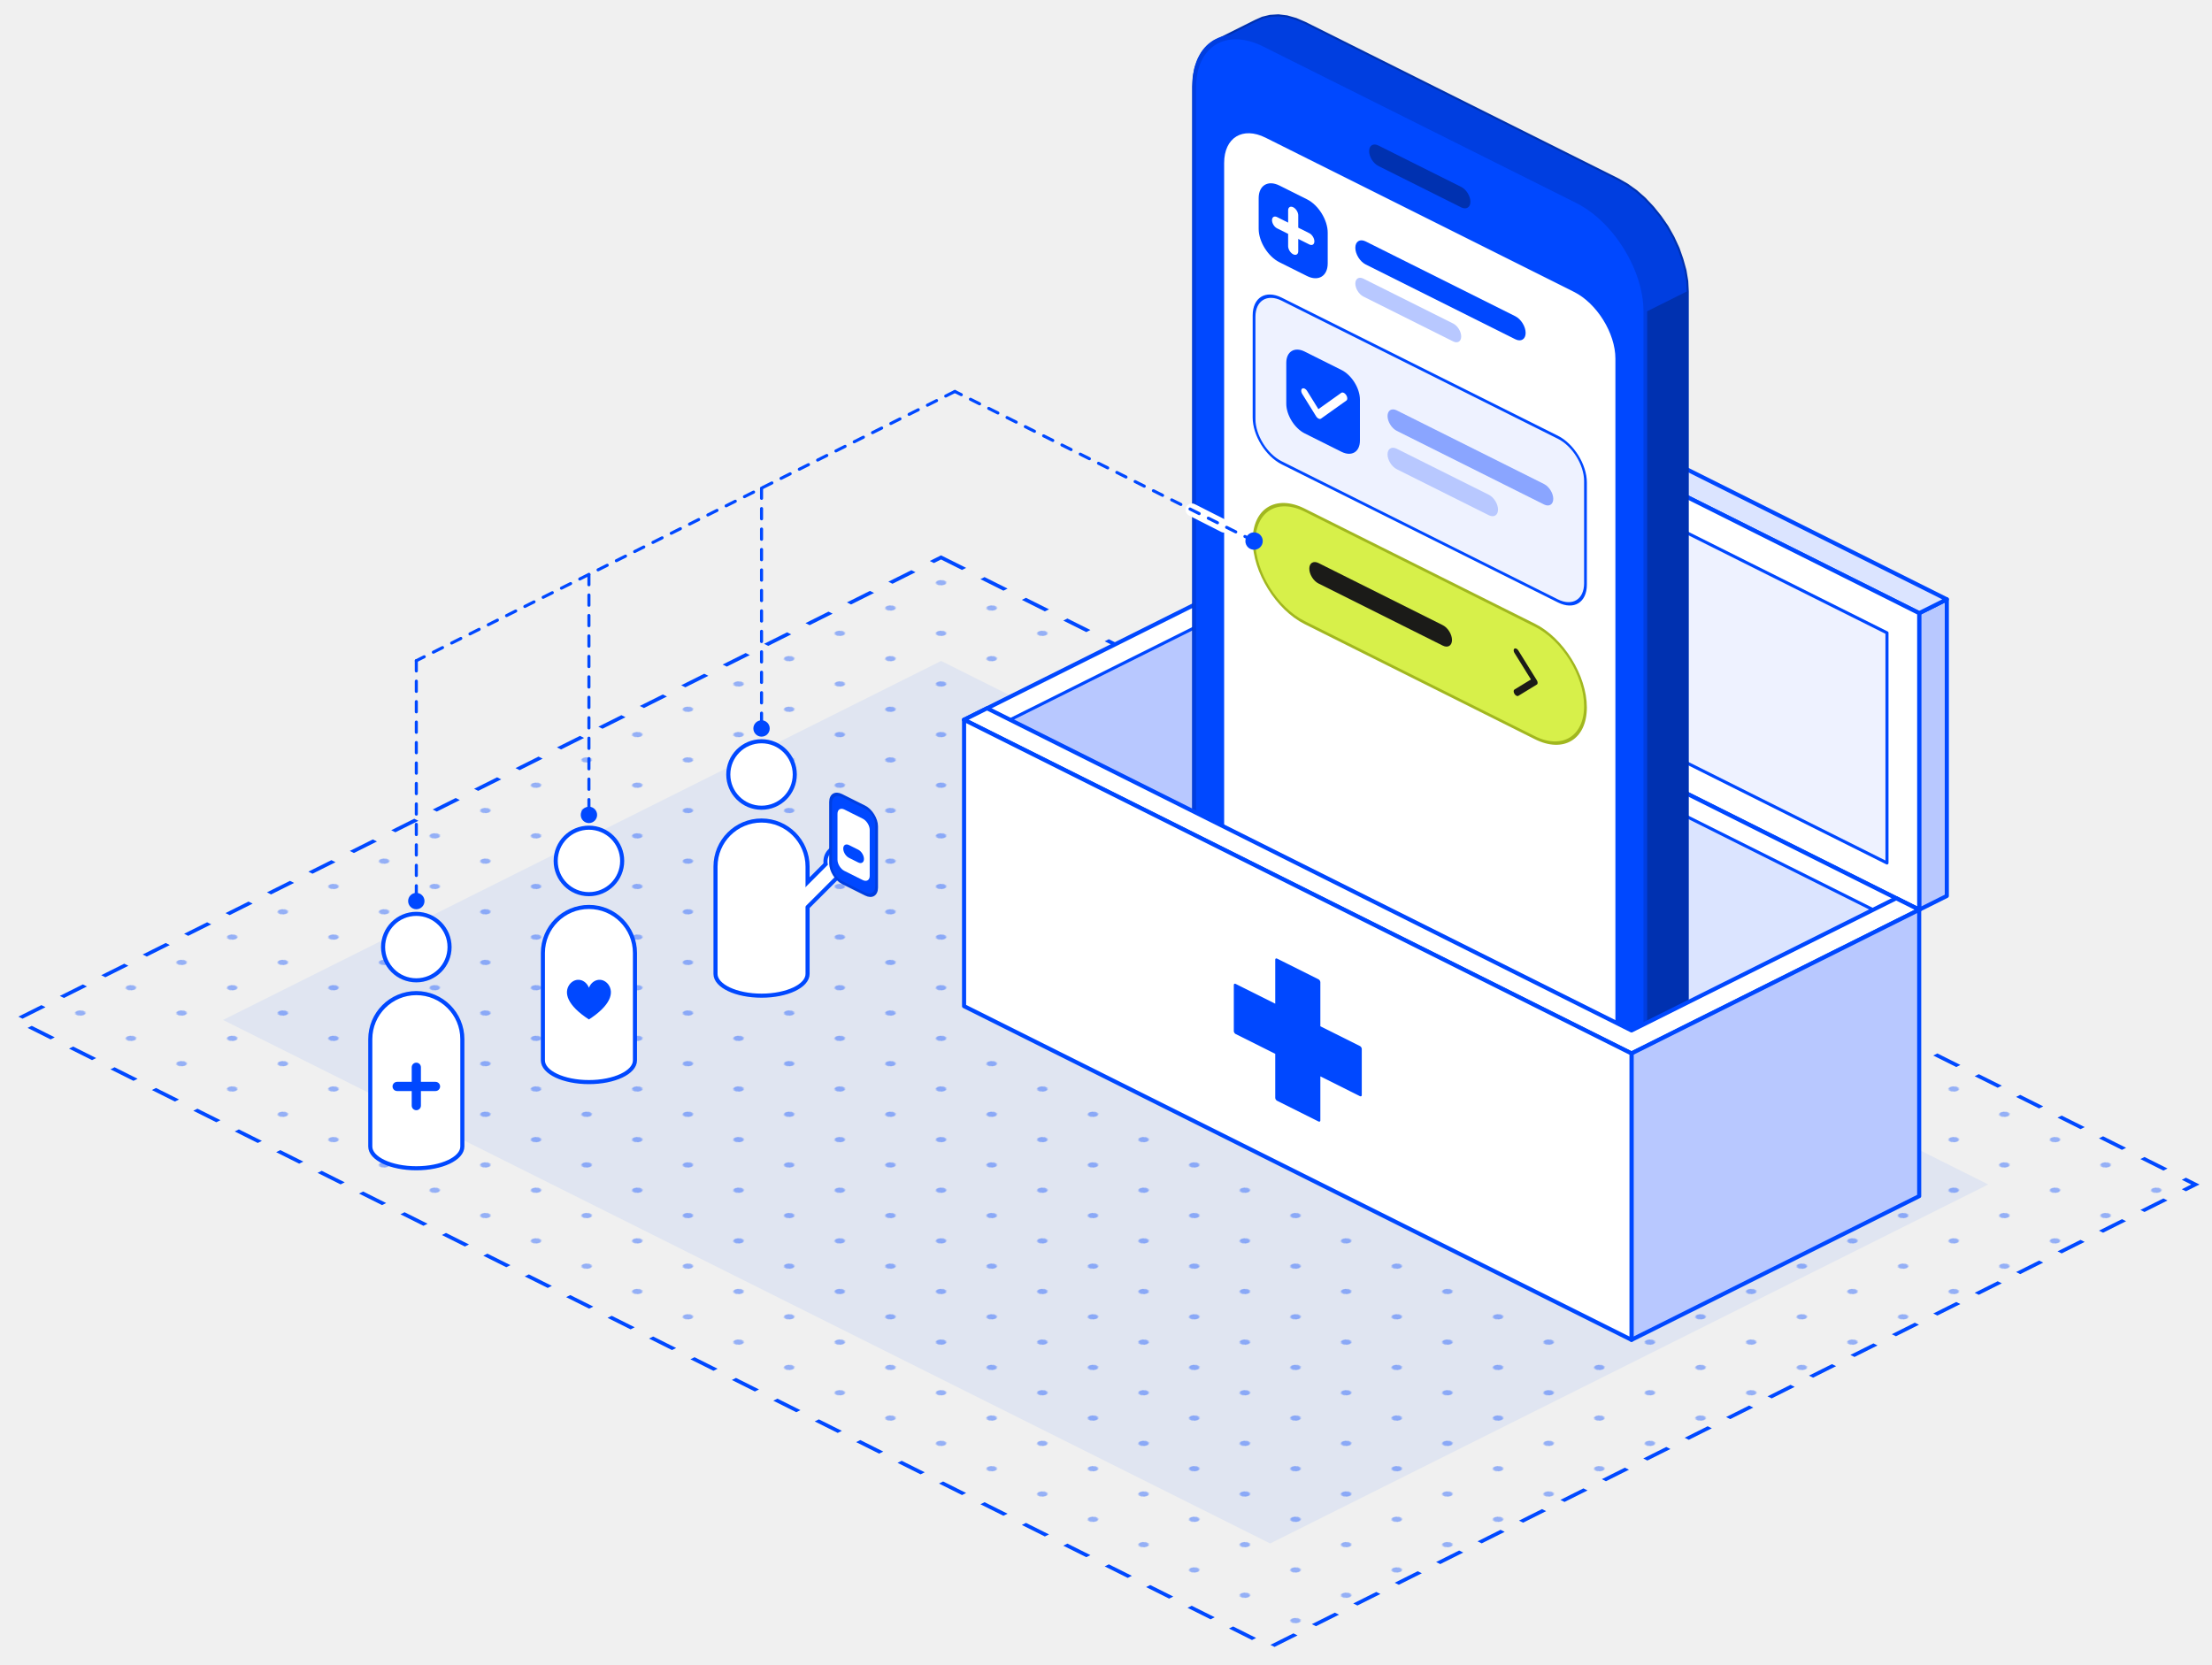
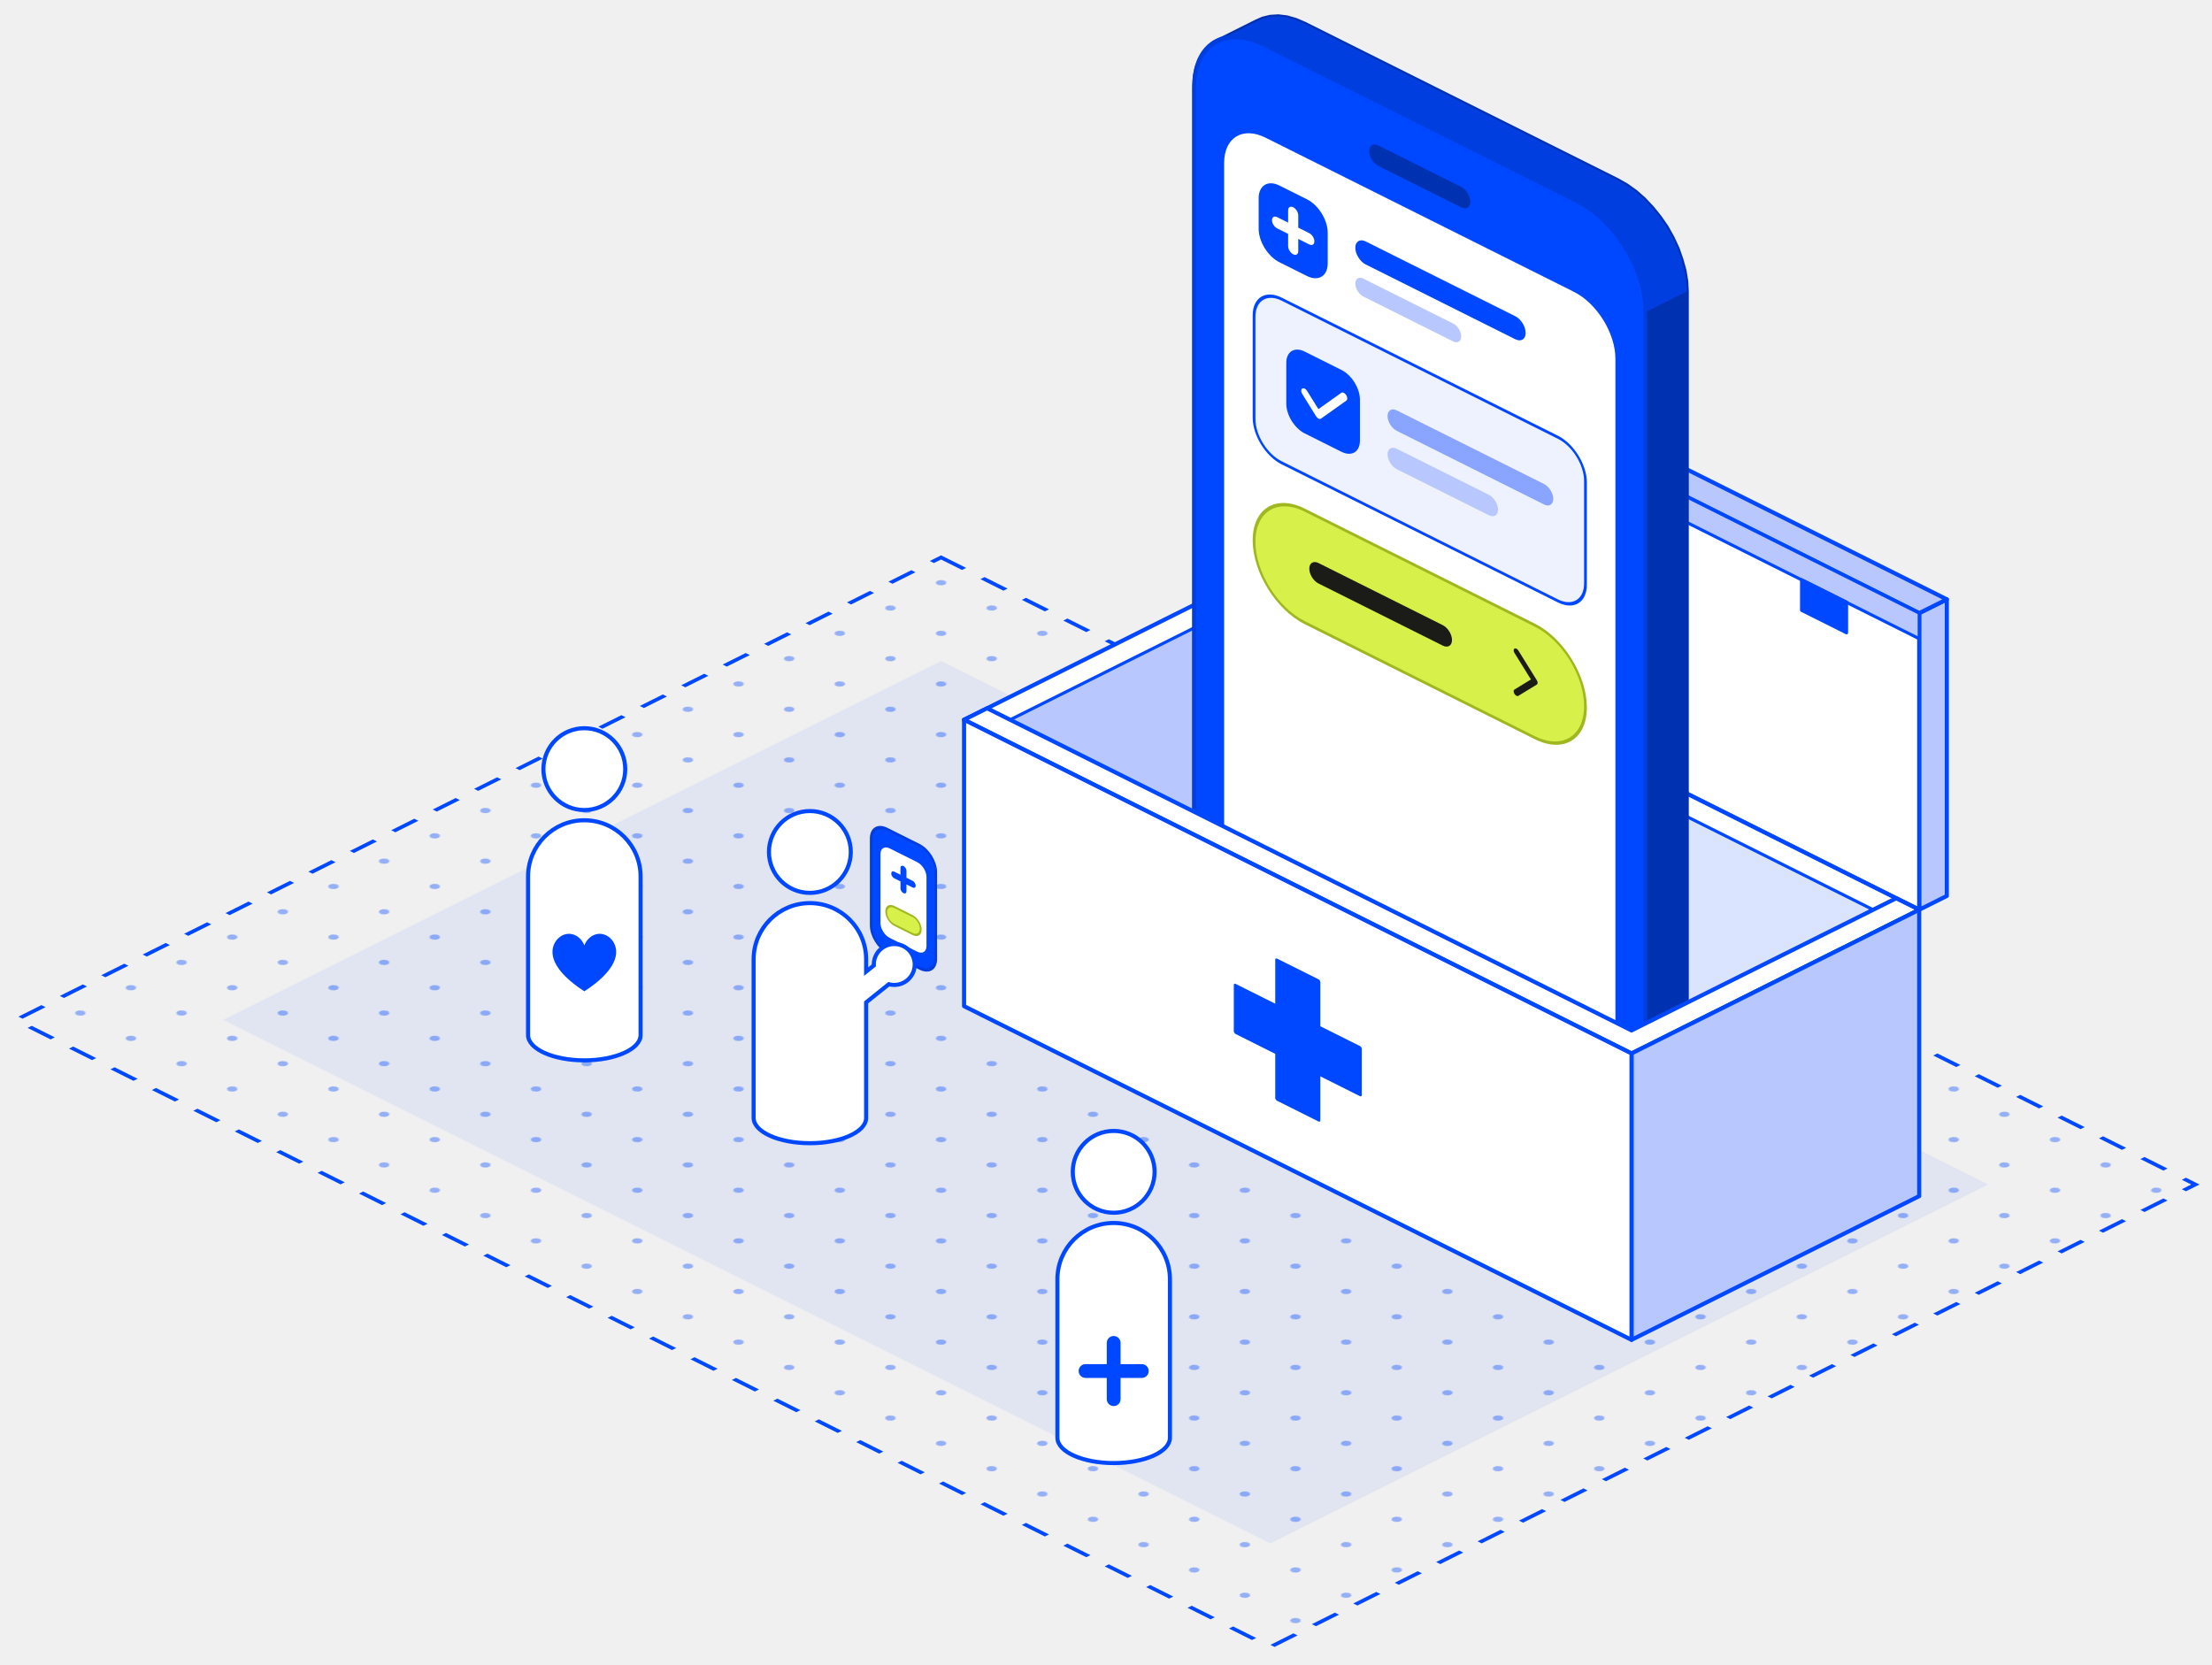
- <svg xmlns="http://www.w3.org/2000/svg" viewBox="-512 -191 865 651" role="img" aria-label="Isometric illustration for HealthTech product design. A white medical case with a blue cross stands open on a dotted floor, its lid up, and a solid blue phone rises out of it showing a care app: a cross badge, a plain consent request with a ticked box, and one lime next-step button. A dashed line runs from that button to three people standing in a row, a patient holding the same app on a small phone, a carer marked with a heart and a clinician marked with a cross, and drops to each of them.">
+ <svg xmlns="http://www.w3.org/2000/svg" viewBox="-512 -191 865 651" role="img" aria-label="Isometric illustration for HealthTech product design. A white medical case with a blue cross stands open on a dotted floor, its lid up, and a solid blue phone rises out of it showing a care app: a cross badge, a plain consent request with a ticked box, and one lime next-step button. Around the case stand the three people the app serves: a patient holding the same app on a small phone with the same lime next step, a carer marked with a heart at the patient's shoulder, and a clinician marked with a cross across from them.">
  <defs>
    <pattern id="ht-dots" width="22" height="22" patternUnits="userSpaceOnUse">
      <circle cx="11" cy="11" r="1.6" fill="#0048FF" fill-opacity="0.38" />
    </pattern>
  </defs>
  <g transform="matrix(0.9 0.45 -0.9 0.45 -144 27)">
    <rect width="545" height="402" fill="url(#ht-dots)" />
    <rect width="545" height="402" fill="none" stroke="#0048FF" stroke-width="1.8" stroke-dasharray="10 8" />
    <rect x="45" y="45" width="455" height="312" fill="#0048FF" fill-opacity="0.07" />
  </g>
  <polygon points="249.3,159.4 238.5,164.8 238.5,48.8 249.3,43.4" fill="#B8C8FF" stroke="#0048FF" stroke-width="1.6" stroke-linejoin="round" />
-   <polygon points="-11.7,-87.1 249.3,43.4 238.5,48.8 -22.5,-81.8" fill="#DBE4FF" stroke="#0048FF" stroke-width="1.6" stroke-linejoin="round" />
+   <polygon points="-11.7,-87.1 249.3,43.4 238.5,48.8 -22.5,-81.8" fill="#B8C8FF" stroke="#0048FF" stroke-width="1.6" stroke-linejoin="round" />
  <polygon points="-22.5,34.3 238.5,164.8 238.5,48.8 -22.5,-81.8" fill="#FFFFFF" stroke="#0048FF" stroke-width="1.6" stroke-linejoin="round" />
-   <polygon points="-9.9,28.6 225.9,146.5 225.9,56.5 -9.9,-61.4" fill="#EEF2FF" stroke="#0048FF" stroke-width="1.2" stroke-linejoin="round" />
+   <polygon points="-22.5,-81.8 238.5,48.8 238.5,58.8 -22.5,-71.8" fill="#B8C8FF" stroke="#0048FF" stroke-width="1.2" stroke-linejoin="round" />
+   <polygon points="192.5,35.7 210.1,44.5 210.1,56.5 192.5,47.7" fill="#0048FF" stroke="#0048FF" stroke-width="1.2" stroke-linejoin="round" />
  <polygon points="-22.5,34.3 238.5,164.8 126,221 -135,90.5" fill="#FFFFFF" stroke="#0048FF" stroke-width="1.6" stroke-linejoin="round" />
  <polygon points="-22.5,147.3 220.5,268.8 126,316 -117,194.5" fill="#EEF2FF" stroke="#0048FF" stroke-width="1.2" stroke-linejoin="round" />
  <polygon points="-22.5,43.3 220.5,164.8 220.5,268.8 -22.5,147.3" fill="#DBE4FF" stroke="#0048FF" stroke-width="1.2" stroke-linejoin="round" />
  <polygon points="-22.5,43.3 -117,90.5 -117,194.5 -22.5,147.3" fill="#B8C8FF" stroke="#0048FF" stroke-width="1.2" stroke-linejoin="round" />
  <polygon points="-45,-157.1 -44.8,-160.9 -44.1,-164.4 -42.9,-167.6 -41.4,-170.3 -39.4,-172.6 -37.1,-174.4 -20.9,-182.5 -18.2,-183.7 -15.3,-184.4 -12.1,-184.6 -8.8,-184.2 -5.3,-183.2 -1.8,-181.7 120.6,-120.5 124.1,-118.5 127.6,-116 130.9,-113.1 134.1,-109.7 137,-106.1 139.7,-102.2 142,-98.1 144,-93.8 145.5,-89.5 146.7,-85.2 147.4,-81 147.6,-77 147.6,235 147.4,238.8 146.7,242.3 145.5,245.5 144,248.2 142,250.5 139.7,252.3 123.5,260.4 120.8,261.6 117.9,262.3 114.7,262.5 111.4,262.1 107.9,261.1 104.4,259.6 -18,198.4 -21.5,196.4 -25,193.9 -28.3,191 -31.5,187.6 -34.4,184 -37.1,180.1 -39.4,176 -41.4,171.7 -42.9,167.4 -44.1,163.1 -44.8,158.9 -45,154.9" fill="#0031B0" stroke="#0031B0" stroke-width="1.6" stroke-linejoin="round" />
  <polygon points="-45,-157.1 -44.8,-160.9 -44.1,-164.4 -42.9,-167.6 -41.4,-170.3 -39.4,-172.6 -37.1,-174.4 -20.9,-182.5 -18.2,-183.7 -15.3,-184.4 -12.1,-184.6 -8.8,-184.2 -5.3,-183.2 -1.8,-181.7 120.6,-120.5 124.1,-118.5 127.6,-116 130.9,-113.1 134.1,-109.7 137,-106.1 139.7,-102.2 142,-98.1 144,-93.8 145.5,-89.5 146.7,-85.2 147.4,-81 147.6,-77 131.4,-68.9" fill="#003EE0" />
  <g transform="matrix(0.9 0.45 0 1 -45 -187.1)">
    <rect width="196" height="372" rx="30" fill="#0048FF" stroke="#003EE0" stroke-width="1.6" />
    <rect x="13" y="36" width="170" height="322" rx="18" fill="#FFFFFF" />
    <rect x="76" y="17" width="44" height="8" rx="4" fill="#0031B0" />
    <rect x="28" y="52" width="30" height="30" rx="9" fill="#0048FF" />
    <path d="M43 60 V74 M36 67 H50" stroke="#FFFFFF" stroke-width="4.4" stroke-linecap="round" />
    <rect x="70" y="57" width="74" height="9" rx="4.5" fill="#0048FF" />
    <rect x="70" y="72" width="46" height="7" rx="3.5" fill="#B8C8FF" />
    <rect x="26" y="96" width="144" height="64" rx="12" fill="#EEF2FF" stroke="#0048FF" stroke-width="1.2" />
    <rect x="40" y="112" width="32" height="32" rx="8" fill="#0048FF" />
    <path d="M48 128 l6 6 l11 -12" fill="none" stroke="#FFFFFF" stroke-width="3" stroke-linecap="round" stroke-linejoin="round" />
    <rect x="84" y="117" width="72" height="8" rx="4" fill="#8AA5FF" />
    <rect x="84" y="132" width="48" height="8" rx="4" fill="#B8C8FF" />
    <rect x="26" y="174" width="144" height="44" rx="22" fill="#D7F04A" stroke="#A1B71F" stroke-width="1.2" />
    <rect x="50" y="192" width="62" height="8" rx="4" fill="#1B1B18" />
    <path d="M140 188 l8 8 l-8 8" fill="none" stroke="#1B1B18" stroke-width="2.4" stroke-linecap="round" stroke-linejoin="round" />
  </g>
  <polygon points="-126,86 126,212 229.5,160.3 238.5,164.8 126,221 -135,90.5" fill="#FFFFFF" stroke="#0048FF" stroke-width="1.6" stroke-linejoin="round" />
  <polygon points="238.5,164.8 126,221 126,333 238.5,276.8" fill="#B8C8FF" stroke="#0048FF" stroke-width="1.6" stroke-linejoin="round" />
  <polygon points="-135,90.5 126,221 126,333 -135,202.5" fill="#FFFFFF" stroke="#0048FF" stroke-width="1.6" stroke-linejoin="round" />
  <g transform="matrix(0.9 0.45 0 1 -135 90.5)">
    <path d="M136 33 h18 v18 h18 v18 h-18 v18 h-18 v-18 h-18 v-18 h18 Z" fill="#0048FF" stroke="#0048FF" stroke-width="1.6" stroke-linejoin="round" />
  </g>
-   <path d="M-33.3 14.8 L-45.9 8.4" stroke="#FFFFFF" stroke-width="5" stroke-linecap="round" />
-   <path d="M-21.6 20.6 L-138.6 -37.9" fill="none" stroke="#0048FF" stroke-width="1.2" stroke-dasharray="4 4" stroke-linecap="round" />
-   <path d="M-138.6 -37.9 L-349.2 67.4" fill="none" stroke="#0048FF" stroke-width="1.2" stroke-dasharray="4 4" stroke-linecap="round" />
-   <circle cx="-21.6" cy="20.6" r="3.4" fill="#0048FF" />
-   <path d="M-214.2 -0.1 V93.9" fill="none" stroke="#0048FF" stroke-width="1.2" stroke-dasharray="4 4" stroke-linecap="round" />
-   <path d="M-232.2 189.9 V147.9 A18 18 0 0 1 -196.2 147.9 V189.9 A18 8.5 0 0 1 -232.2 189.9 Z" fill="#FFFFFF" stroke="#0048FF" stroke-width="1.6" stroke-linejoin="round" />
-   <circle cx="-214.2" cy="111.9" r="13" fill="#FFFFFF" stroke="#0048FF" stroke-width="1.6" />
-   <circle cx="-214.2" cy="93.9" r="3.2" fill="#0048FF" />
-   <mask id="ht-arm" maskUnits="userSpaceOnUse" x="-600" y="-300" width="1100" height="900">
+   <path d="M-305.5 213.8 V151.8 A22 22 0 0 1 -261.5 151.8 V213.8 A22 9.9 0 0 1 -305.5 213.8 Z" fill="#FFFFFF" stroke="#0048FF" stroke-width="1.6" stroke-linejoin="round" />
+   <circle cx="-283.5" cy="109.8" r="16" fill="#FFFFFF" stroke="#0048FF" stroke-width="1.6" />
+   <path transform="translate(-283.5 196.7) scale(1.45)" d="M0 0 c-8.5 -5.5 -10 -10.5 -7.5 -13.8 c2.4 -2.9 6.2 -1.9 7.5 1.4 c1.3 -3.3 5.1 -4.3 7.5 -1.4 c2.5 3.3 1 8.3 -7.5 13.8 Z" fill="#0048FF" />
+   <path d="M-217.3 246.2 V184.2 A22 22 0 0 1 -173.3 184.2 V246.2 A22 9.9 0 0 1 -217.3 246.2 Z" fill="#FFFFFF" stroke="#0048FF" stroke-width="1.6" stroke-linejoin="round" />
+   <circle cx="-195.3" cy="142.2" r="16" fill="#FFFFFF" stroke="#0048FF" stroke-width="1.6" />
+   <g transform="matrix(0.9 0.45 0 1 -171.3 130.2)">
+     <rect width="28" height="48" rx="7" fill="#0048FF" stroke="#003EE0" stroke-width="1.2" />
+     <rect x="4" y="7" width="20" height="35" rx="4" fill="#FFFFFF" />
+     <path d="M14 12.5 v8 M10 16.5 h8" stroke="#0048FF" stroke-width="2.6" stroke-linecap="round" />
+     <rect x="6.5" y="29" width="15" height="7" rx="3.5" fill="#D7F04A" stroke="#A1B71F" stroke-width="0.8" />
+   </g>
+   <mask id="ht-arm0" maskUnits="userSpaceOnUse" x="-600" y="-300" width="1100" height="900">
    <rect x="-600" y="-300" width="1100" height="900" fill="#FFFFFF" />
-     <path d="M-232.2 189.9 V147.9 A18 18 0 0 1 -196.2 147.9 V189.9 A18 8.5 0 0 1 -232.2 189.9 Z" fill="#000000" />
+     <path d="M-217.3 246.2 V184.2 A22 22 0 0 1 -173.3 184.2 V246.2 A22 9.9 0 0 1 -217.3 246.2 Z" fill="#000000" />
  </mask>
-   <g mask="url(#ht-arm)">
-     <path d="M-201.2 163.9 L-183.2 145.9" stroke="#0048FF" stroke-width="8.5" stroke-linecap="round" />
-     <circle cx="-183.2" cy="145.9" r="6.8" fill="#0048FF" />
+   <g mask="url(#ht-arm0)">
+     <path d="M-187.3 206.2 L-162.3 186.2" stroke="#0048FF" stroke-width="11" stroke-linecap="round" />
+     <circle cx="-162.3" cy="186.2" r="8.8" fill="#0048FF" />
  </g>
-   <path d="M-201.2 163.9 L-183.2 145.9" stroke="#FFFFFF" stroke-width="5.3" stroke-linecap="round" />
-   <circle cx="-183.2" cy="145.9" r="5.2" fill="#FFFFFF" />
-   <g transform="matrix(0.9 0.45 0 1 -187.2 117.9)">
-     <rect width="20" height="34" rx="5" fill="#0048FF" stroke="#003EE0" stroke-width="1.2" />
-     <rect x="3" y="5" width="14" height="24" rx="3" fill="#FFFFFF" />
-     <rect x="5.5" y="18" width="9" height="5" rx="2.5" fill="#0048FF" />
-   </g>
-   <path d="M-281.7 33.7 V127.7" fill="none" stroke="#0048FF" stroke-width="1.2" stroke-dasharray="4 4" stroke-linecap="round" />
-   <path d="M-299.7 223.7 V181.7 A18 18 0 0 1 -263.7 181.7 V223.7 A18 8.5 0 0 1 -299.7 223.7 Z" fill="#FFFFFF" stroke="#0048FF" stroke-width="1.6" stroke-linejoin="round" />
-   <circle cx="-281.7" cy="145.7" r="13" fill="#FFFFFF" stroke="#0048FF" stroke-width="1.6" />
-   <circle cx="-281.7" cy="127.7" r="3.2" fill="#0048FF" />
-   <path d="M-281.7 207.7 c-8.5 -5.5 -10 -10.5 -7.5 -13.8 c2.4 -2.9 6.2 -1.9 7.5 1.4 c1.3 -3.3 5.1 -4.3 7.5 -1.4 c2.5 3.3 1 8.3 -7.5 13.8 Z" fill="#0048FF" />
-   <path d="M-349.2 67.4 V161.4" fill="none" stroke="#0048FF" stroke-width="1.2" stroke-dasharray="4 4" stroke-linecap="round" />
-   <path d="M-367.2 257.4 V215.4 A18 18 0 0 1 -331.2 215.4 V257.4 A18 8.5 0 0 1 -367.2 257.4 Z" fill="#FFFFFF" stroke="#0048FF" stroke-width="1.6" stroke-linejoin="round" />
-   <circle cx="-349.2" cy="179.4" r="13" fill="#FFFFFF" stroke="#0048FF" stroke-width="1.6" />
-   <circle cx="-349.2" cy="161.4" r="3.2" fill="#0048FF" />
-   <path d="M-349.2 226.4 v15 M-356.7 233.9 h15" stroke="#0048FF" stroke-width="3.6" stroke-linecap="round" />
+   <path d="M-187.3 206.2 L-162.3 186.2" stroke="#FFFFFF" stroke-width="7.8" stroke-linecap="round" />
+   <circle cx="-162.3" cy="186.2" r="7.2" fill="#FFFFFF" />
+   <path d="M-98.5 371.3 V309.3 A22 22 0 0 1 -54.5 309.3 V371.3 A22 9.9 0 0 1 -98.5 371.3 Z" fill="#FFFFFF" stroke="#0048FF" stroke-width="1.6" stroke-linejoin="round" />
+   <circle cx="-76.5" cy="267.3" r="16" fill="#FFFFFF" stroke="#0048FF" stroke-width="1.6" />
+   <path d="M-76.5 334.2 v22 M-87.5 345.2 h22" stroke="#0048FF" stroke-width="5.4" stroke-linecap="round" />
</svg>
